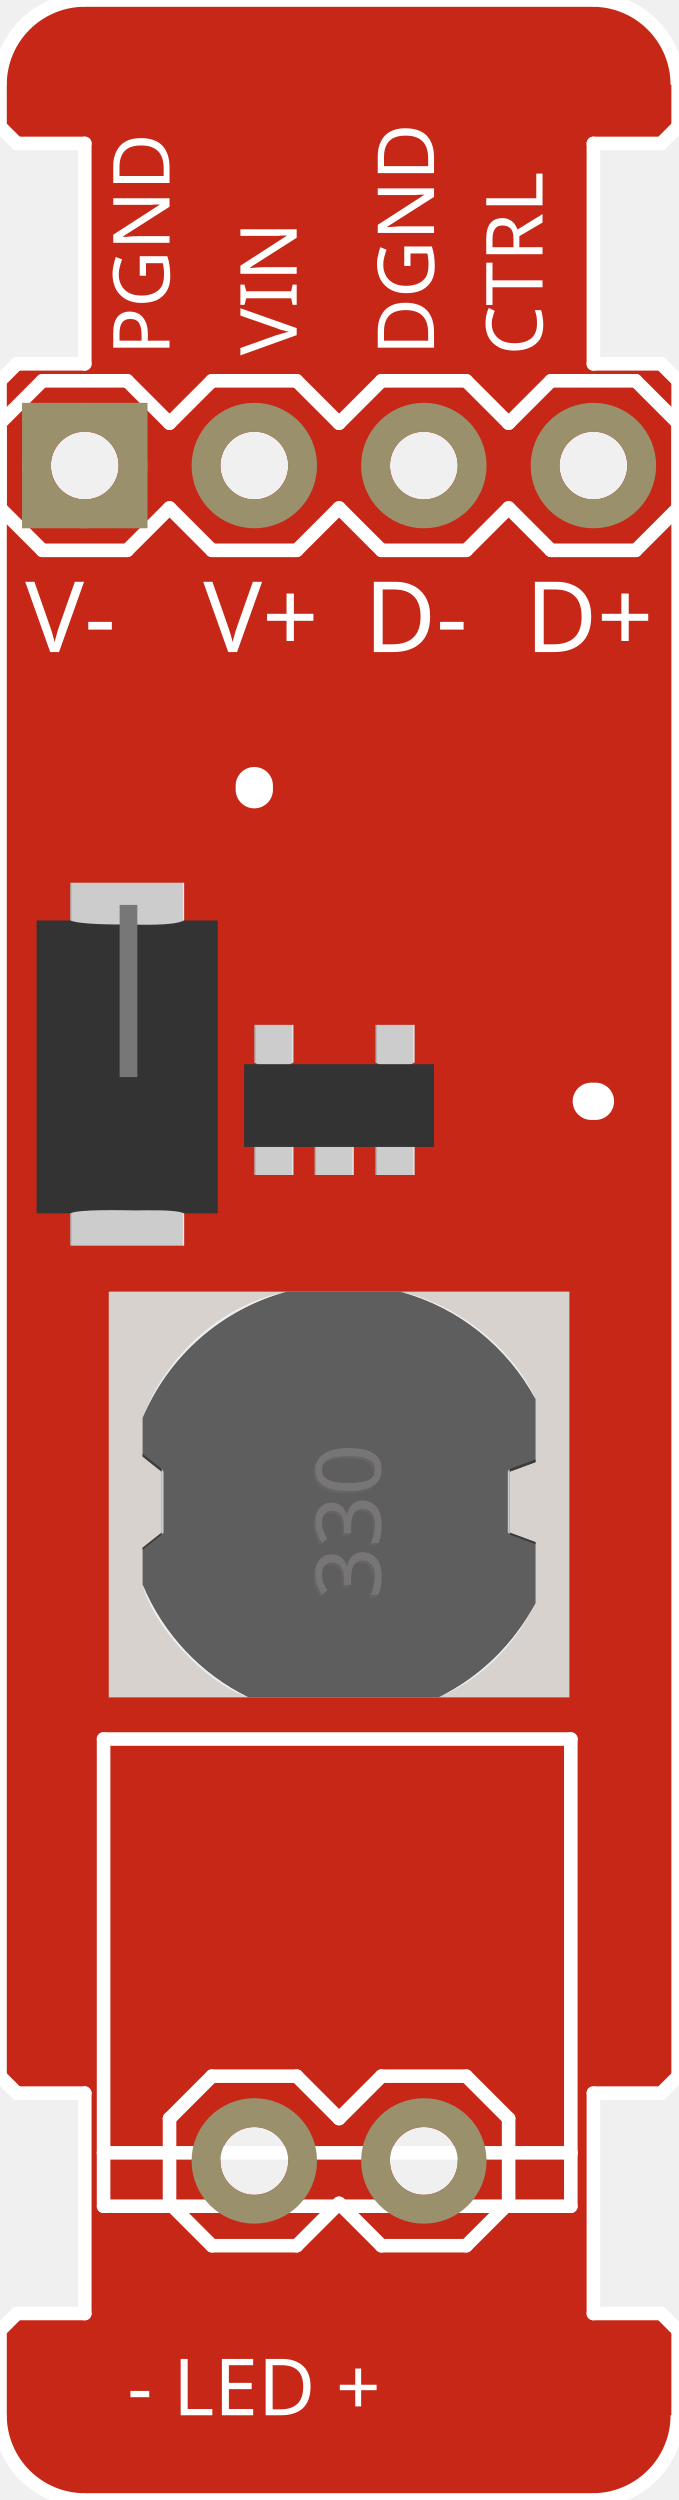
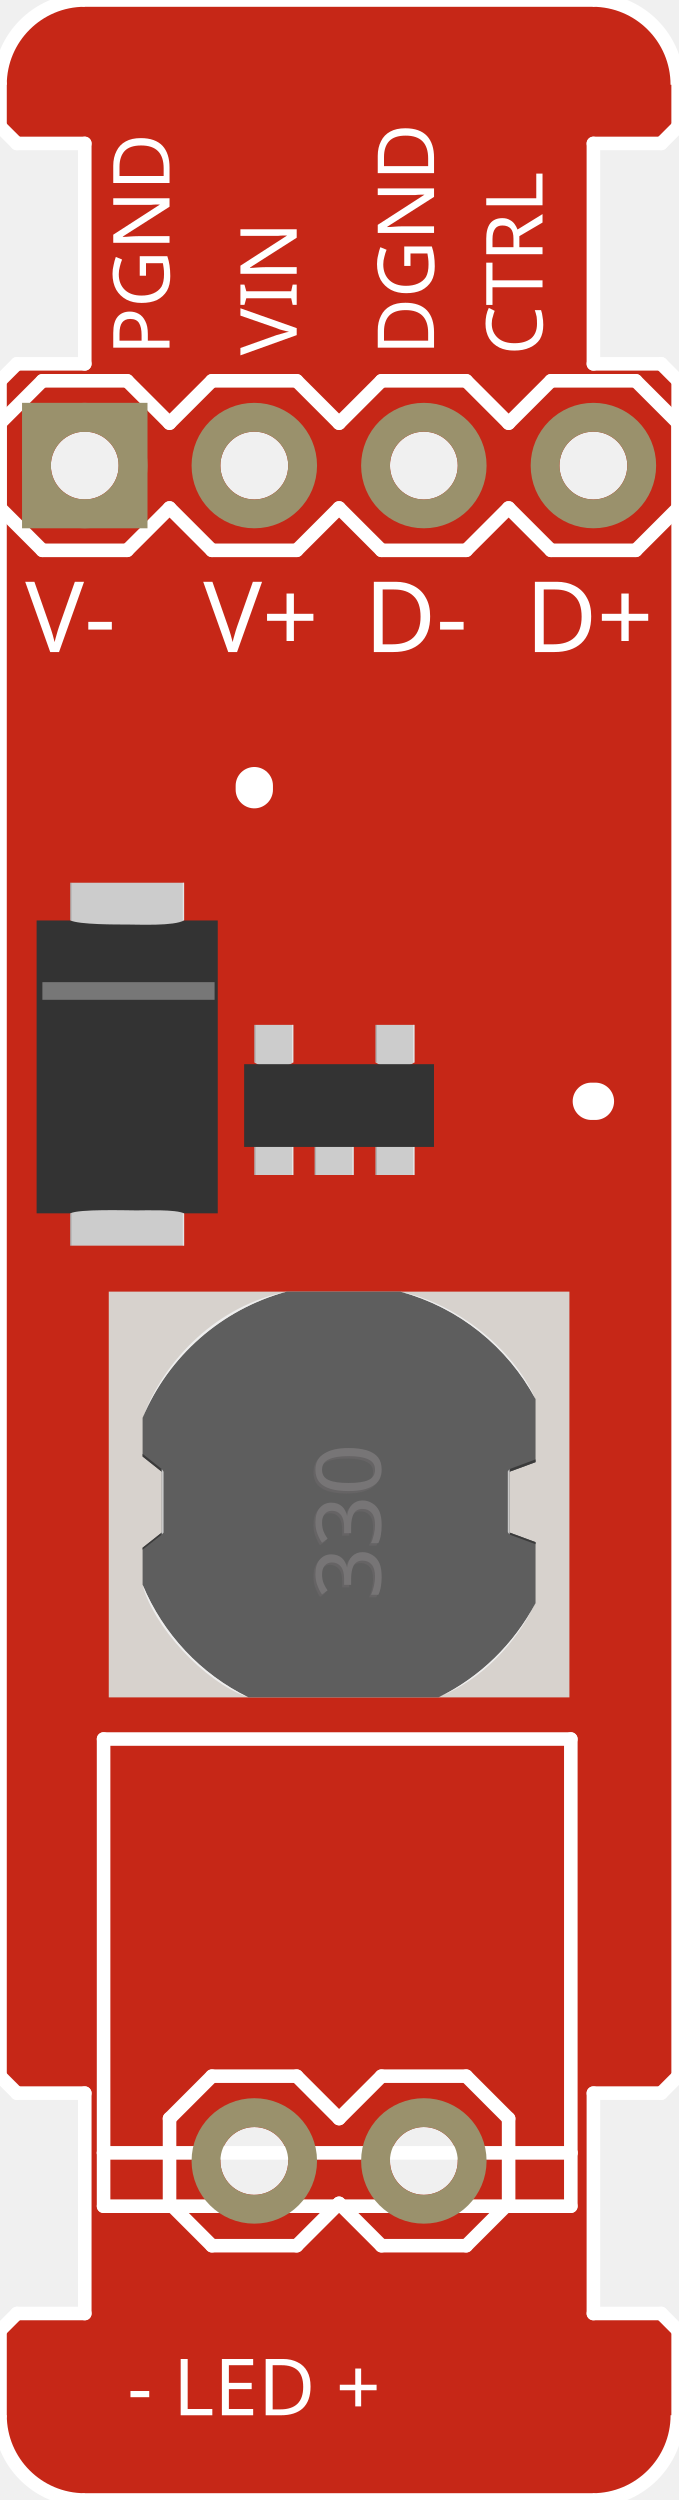
<svg xmlns="http://www.w3.org/2000/svg" version="1.1" id="Layer_1" x="0px" y="0px" width="28.8px" height="106.172px" viewBox="0 0 28.8 106.172" enable-background="new 0 0 28.8 106.172" xml:space="preserve">
  <g id="breadboard">
    <g id="icon">
-       <path fill="#C62717" d="M28.08,6.092l0.721-0.72v-1.8L28.765,3.6c0-1.988-1.612-3.6-3.601-3.6H3.6C1.612,0,0,1.612,0,3.6v1.771    l0.72,0.72H3.6v9.36H0.72L0,16.172v72l0.72,0.721H3.6v9.359H0.72L0,98.972v3.601c0,1.988,1.612,3.6,3.6,3.6h21.564    c1.988,0,3.601-1.611,3.601-3.6H28.8v-3.601l-0.721-0.72h-2.879v-9.359h2.879l0.721-0.721v-72l-0.721-0.72h-2.879v-9.36H28.08z     M5.04,19.772c0,0.795-0.645,1.44-1.44,1.439c-0.795,0-1.44-0.645-1.439-1.44c0-0.795,0.645-1.44,1.44-1.44    S5.04,18.977,5.04,19.772C5.04,19.772,5.04,19.772,5.04,19.772z M10.8,93.212c-0.795,0-1.44-0.645-1.44-1.44    c0-0.795,0.645-1.439,1.44-1.439c0.795,0,1.44,0.645,1.44,1.439C12.24,92.567,11.595,93.212,10.8,93.212z M10.8,21.211    c-0.795,0-1.44-0.645-1.44-1.44c0-0.795,0.645-1.44,1.44-1.44c0.795,0,1.44,0.645,1.44,1.44    C12.24,20.567,11.595,21.211,10.8,21.211z M19.44,91.774c-0.001,0.795-0.646,1.439-1.44,1.438c-0.796,0-1.439-0.646-1.439-1.441    c0-0.795,0.645-1.439,1.439-1.439c0.796,0,1.44,0.645,1.44,1.439C19.44,91.772,19.44,91.773,19.44,91.774z M19.44,19.774    c-0.001,0.795-0.646,1.439-1.44,1.439c-0.796-0.001-1.439-0.646-1.439-1.441c0-0.795,0.645-1.44,1.439-1.44    c0.796,0,1.44,0.645,1.44,1.44C19.44,19.772,19.44,19.773,19.44,19.774z M26.64,19.771c0,0.001,0,0.001,0,0.002    c-0.001,0.795-0.646,1.439-1.441,1.439c-0.795-0.001-1.439-0.646-1.438-1.441c0-0.795,0.645-1.44,1.44-1.44    C25.996,18.332,26.64,18.977,26.64,19.771z" />
+       <path fill="#C62717" d="M28.08,6.092l0.721-0.72v-1.8L28.765,3.6c0-1.988-1.612-3.6-3.602-3.6H3.6C1.612,0,0,1.612,0,3.6v1.771    l0.72,0.72H3.6v9.36H0.72L0,16.172v72l0.72,0.721H3.6v9.359H0.72L0,98.973v3.6c0,1.988,1.612,3.601,3.6,3.601h21.563    c1.988,0,3.602-1.61,3.602-3.601H28.8v-3.6l-0.721-0.721h-2.879v-9.359h2.879l0.721-0.721v-72l-0.721-0.72h-2.879v-9.36H28.08z     M5.04,19.772c0,0.795-0.645,1.44-1.44,1.439c-0.795,0-1.44-0.645-1.439-1.44c0-0.795,0.645-1.44,1.44-1.44    S5.04,18.977,5.04,19.772L5.04,19.772z M10.8,93.212c-0.795,0-1.44-0.646-1.44-1.44s0.645-1.438,1.44-1.438    c0.795,0,1.44,0.646,1.44,1.438C12.24,92.566,11.595,93.212,10.8,93.212z M10.8,21.211c-0.795,0-1.44-0.645-1.44-1.44    s0.645-1.44,1.44-1.44c0.795,0,1.44,0.645,1.44,1.44C12.24,20.567,11.595,21.211,10.8,21.211z M19.44,91.773    c-0.001,0.795-0.646,1.439-1.44,1.438c-0.795,0-1.438-0.646-1.438-1.44s0.646-1.439,1.438-1.439c0.797,0,1.44,0.645,1.44,1.439    V91.773z M19.44,19.774c-0.001,0.795-0.646,1.439-1.44,1.439c-0.795-0.001-1.438-0.646-1.438-1.441s0.646-1.44,1.438-1.44    c0.797,0,1.44,0.645,1.44,1.44C19.44,19.772,19.44,19.773,19.44,19.774z M26.64,19.771c0,0.001,0,0.001,0,0.002    c-0.001,0.795-0.646,1.439-1.441,1.439c-0.795-0.001-1.439-0.646-1.438-1.441c0-0.795,0.645-1.44,1.439-1.44    C25.996,18.332,26.64,18.977,26.64,19.771z" />
      <rect x="4.619" y="54.854" fill="#D7D2CD" width="19.563" height="17.232" />
-       <path fill="#5E5E5E" d="M22.744,62.095v-2.678c-1.189-2.216-3.258-3.892-5.739-4.563H12.17c-2.77,0.749-5.021,2.751-6.114,5.358    v1.646l0.813,0.645v2.583l-0.813,0.644v1.573c0.869,2.089,2.467,3.797,4.494,4.783h8.075c1.766-0.859,3.199-2.271,4.119-3.999    v-2.593l-1.104-0.408v-2.583L22.744,62.095z" />
+       <path fill="#5E5E5E" d="M22.744,62.096v-2.679c-1.188-2.216-3.258-3.892-5.738-4.563H12.17c-2.77,0.75-5.021,2.752-6.114,5.358    v1.646l0.813,0.646v2.583L6.056,65.73v1.572c0.869,2.09,2.467,3.797,4.494,4.783h8.075c1.767-0.859,3.199-2.271,4.119-3.999    v-2.593l-1.104-0.408v-2.583L22.744,62.096z" />
      <g>
        <path fill="#EEEEEE" d="M18.625,72.086c1.916-0.813,3.275-2.297,4.119-3.999l0,0C21.824,69.814,20.39,71.227,18.625,72.086     L18.625,72.086z" />
-         <path fill="#EEEEEE" d="M6.056,67.303c0.422,1.705,2.574,4.127,4.494,4.783l0,0C8.523,71.1,6.925,69.392,6.056,67.303     L6.056,67.303z" />
-         <path fill="#EEEEEE" d="M6.056,60.212c0.953-2.532,3.203-4.767,6.114-5.358l0,0C9.4,55.603,7.149,57.604,6.056,60.212     L6.056,60.212z" />
-         <path fill="#EEEEEE" d="M22.744,59.417c-1.189-2.216-3.258-3.892-5.739-4.563l0,0C19.322,55.336,21.759,57.211,22.744,59.417     L22.744,59.417z" />
+         <path fill="#EEEEEE" d="M6.056,67.303c0.422,1.705,2.574,4.127,4.494,4.783l0,0C8.523,71.1,6.925,69.393,6.056,67.303     L6.056,67.303z" />
+         <path fill="#EEEEEE" d="M6.056,60.212c0.953-2.532,3.203-4.767,6.114-5.358l0,0C9.4,55.604,7.149,57.604,6.056,60.212     L6.056,60.212z" />
+         <path fill="#EEEEEE" d="M22.744,59.417c-1.188-2.216-3.258-3.892-5.738-4.563l0,0C19.322,55.336,21.759,57.211,22.744,59.417     L22.744,59.417z" />
      </g>
      <g>
        <g>
          <g transform="matrix(1, 0, 0, 1, 5.76, 15.0916)">
            <g transform="rotate(270)">
              <text transform="matrix(1 0 0 1 -1.831055e-004 1.4402)" fill="#FFFFFF" font-family="'OCRA'" font-size="3.341">PGND</text>
            </g>
          </g>
        </g>
        <g>
          <g transform="matrix(1, 0, 0, 1, 10.8, 15.0916)">
            <g transform="rotate(270)">
-               <text transform="matrix(1 0 0 1 -1.831055e-004 1.8001)" fill="#FFFFFF" font-family="'OCRA'" font-size="3.341">VIN</text>
+               <text transform="matrix(1 0 0 1 -1.831055e-004 1.8006)" fill="#FFFFFF" font-family="'OCRA'" font-size="3.341">VIN</text>
            </g>
          </g>
        </g>
        <g>
          <g transform="matrix(1, 0, 0, 1, 10.8, 15.0916)">
            <g>
              <g transform="rotate(270)">
-                 <text transform="matrix(1 0 0 1 -52.9133 5.2933)" fill="#666465" font-family="'OCRA'" font-size="3.84">330</text>
+                 <text transform="matrix(1 0 0 1 -52.9142 5.2933)" fill="#666465" font-family="'OCRA'" font-size="3.84">330</text>
              </g>
            </g>
          </g>
        </g>
        <g>
          <g transform="matrix(1, 0, 0, 1, 10.8, 15.0916)">
            <g>
              <g transform="rotate(270)">
-                 <text transform="matrix(1 0 0 1 -52.8098 5.3772)" fill="#777576" font-family="'OCRA'" font-size="3.84">330</text>
+                 <text transform="matrix(1 0 0 1 -52.8107 5.3773)" fill="#777576" font-family="'OCRA'" font-size="3.84">330</text>
              </g>
            </g>
          </g>
        </g>
        <g>
          <g transform="matrix(1, 0, 0, 1, 18, 15.0916)">
            <g transform="rotate(270)">
              <text transform="matrix(1 0 0 1 -1.831055e-004 0.4331)" fill="#FFFFFF" font-family="'OCRA'" font-size="3.341">DGND</text>
            </g>
          </g>
        </g>
        <g>
          <g transform="matrix(1, 0, 0, 1, 23.04, 15.0916)">
            <g transform="rotate(270)">
              <text transform="matrix(1 0 0 1 -1.831055e-004 5.187988e-004)" fill="#FFFFFF" font-family="'OCRA'" font-size="3.341">CTRL</text>
            </g>
          </g>
        </g>
        <g>
-           <text transform="matrix(1 0 0 1 5.3999 102.5723)" fill="#FFFFFF" font-family="'OCRA'" font-size="3.341">- LED +</text>
+           <text transform="matrix(1 0 0 1 5.3999 102.5732)" fill="#FFFFFF" font-family="'OCRA'" font-size="3.341">- LED +</text>
        </g>
        <g>
          <text transform="matrix(1 0 0 1 1.0698 27.6914)" fill="#FFFFFF" font-family="'OCRA'" font-size="4.176">V-</text>
        </g>
        <g>
          <text transform="matrix(1 0 0 1 8.6299 27.6914)" fill="#FFFFFF" font-family="'OCRA'" font-size="4.176">V+</text>
        </g>
        <g>
          <text transform="matrix(1 0 0 1 15.4702 27.6914)" fill="#FFFFFF" font-family="'OCRA'" font-size="4.176">D-</text>
        </g>
        <g>
          <text transform="matrix(1 0 0 1 22.3101 27.6914)" fill="#FFFFFF" font-family="'OCRA'" font-size="4.176">D+</text>
        </g>
        <g>
          <g>
            <line fill="none" stroke="#FFFFFF" stroke-width="1.584" stroke-linecap="round" x1="25.287" y1="46.771" x2="25.113" y2="46.771" />
          </g>
        </g>
        <g>
          <g>
            <line fill="none" stroke="#FFFFFF" stroke-width="1.584" stroke-linecap="round" x1="10.8" y1="33.538" x2="10.8" y2="33.365" />
          </g>
        </g>
        <g>
          <g>
            <line fill="none" stroke="#FFFFFF" stroke-width="0.576" stroke-linecap="round" x1="4.399" y1="73.854" x2="24.242" y2="73.854" />
-             <line fill="none" stroke="#FFFFFF" stroke-width="0.576" stroke-linecap="round" x1="24.242" y1="73.854" x2="24.242" y2="91.429" />
-             <line fill="none" stroke="#FFFFFF" stroke-width="0.576" stroke-linecap="round" x1="24.242" y1="91.429" x2="24.242" y2="93.696" />
-             <line fill="none" stroke="#FFFFFF" stroke-width="0.576" stroke-linecap="round" x1="24.242" y1="93.696" x2="4.399" y2="93.696" />
-             <line fill="none" stroke="#FFFFFF" stroke-width="0.576" stroke-linecap="round" x1="4.399" y1="93.696" x2="4.399" y2="91.429" />
-             <line fill="none" stroke="#FFFFFF" stroke-width="0.576" stroke-linecap="round" x1="4.399" y1="91.429" x2="4.399" y2="73.854" />
-             <line fill="none" stroke="#FFFFFF" stroke-width="0.576" stroke-linecap="round" x1="24.242" y1="91.429" x2="4.399" y2="91.429" />
+             <line fill="none" stroke="#FFFFFF" stroke-width="0.576" stroke-linecap="round" x1="24.242" y1="73.854" x2="24.242" y2="91.43" />
+             <line fill="none" stroke="#FFFFFF" stroke-width="0.576" stroke-linecap="round" x1="24.242" y1="91.43" x2="24.242" y2="93.695" />
+             <line fill="none" stroke="#FFFFFF" stroke-width="0.576" stroke-linecap="round" x1="24.242" y1="93.695" x2="4.399" y2="93.695" />
+             <line fill="none" stroke="#FFFFFF" stroke-width="0.576" stroke-linecap="round" x1="4.399" y1="93.695" x2="4.399" y2="91.43" />
+             <line fill="none" stroke="#FFFFFF" stroke-width="0.576" stroke-linecap="round" x1="4.399" y1="91.43" x2="4.399" y2="73.854" />
+             <line fill="none" stroke="#FFFFFF" stroke-width="0.576" stroke-linecap="round" x1="24.242" y1="91.43" x2="4.399" y2="91.43" />
          </g>
        </g>
        <g>
          <g>
					</g>
        </g>
        <g>
          <g>
					</g>
        </g>
        <g>
          <g>
            <line fill="none" stroke="#FFFFFF" stroke-width="0.576" stroke-linecap="round" x1="23.4" y1="16.172" x2="27" y2="16.172" />
            <line fill="none" stroke="#FFFFFF" stroke-width="0.576" stroke-linecap="round" x1="27" y1="16.172" x2="28.8" y2="17.972" />
            <line fill="none" stroke="#FFFFFF" stroke-width="0.576" stroke-linecap="round" x1="28.8" y1="21.572" x2="27" y2="23.372" />
            <line fill="none" stroke="#FFFFFF" stroke-width="0.576" stroke-linecap="round" x1="14.4" y1="17.972" x2="16.201" y2="16.172" />
            <line fill="none" stroke="#FFFFFF" stroke-width="0.576" stroke-linecap="round" x1="16.201" y1="16.172" x2="19.8" y2="16.172" />
            <line fill="none" stroke="#FFFFFF" stroke-width="0.576" stroke-linecap="round" x1="19.8" y1="16.172" x2="21.6" y2="17.972" />
            <line fill="none" stroke="#FFFFFF" stroke-width="0.576" stroke-linecap="round" x1="21.6" y1="21.572" x2="19.8" y2="23.372" />
            <line fill="none" stroke="#FFFFFF" stroke-width="0.576" stroke-linecap="round" x1="19.8" y1="23.372" x2="16.201" y2="23.372" />
            <line fill="none" stroke="#FFFFFF" stroke-width="0.576" stroke-linecap="round" x1="16.201" y1="23.372" x2="14.4" y2="21.572" />
            <line fill="none" stroke="#FFFFFF" stroke-width="0.576" stroke-linecap="round" x1="23.4" y1="16.172" x2="21.6" y2="17.972" />
            <line fill="none" stroke="#FFFFFF" stroke-width="0.576" stroke-linecap="round" x1="21.6" y1="21.572" x2="23.4" y2="23.372" />
            <line fill="none" stroke="#FFFFFF" stroke-width="0.576" stroke-linecap="round" x1="27" y1="23.372" x2="23.4" y2="23.372" />
            <line fill="none" stroke="#FFFFFF" stroke-width="0.576" stroke-linecap="round" x1="1.8" y1="16.172" x2="5.4" y2="16.172" />
            <line fill="none" stroke="#FFFFFF" stroke-width="0.576" stroke-linecap="round" x1="5.4" y1="16.172" x2="7.2" y2="17.972" />
            <line fill="none" stroke="#FFFFFF" stroke-width="0.576" stroke-linecap="round" x1="7.2" y1="21.572" x2="5.4" y2="23.372" />
            <line fill="none" stroke="#FFFFFF" stroke-width="0.576" stroke-linecap="round" x1="7.2" y1="17.972" x2="9" y2="16.172" />
            <line fill="none" stroke="#FFFFFF" stroke-width="0.576" stroke-linecap="round" x1="9" y1="16.172" x2="12.6" y2="16.172" />
            <line fill="none" stroke="#FFFFFF" stroke-width="0.576" stroke-linecap="round" x1="12.6" y1="16.172" x2="14.4" y2="17.972" />
            <line fill="none" stroke="#FFFFFF" stroke-width="0.576" stroke-linecap="round" x1="14.4" y1="21.572" x2="12.6" y2="23.372" />
            <line fill="none" stroke="#FFFFFF" stroke-width="0.576" stroke-linecap="round" x1="12.6" y1="23.372" x2="9" y2="23.372" />
            <line fill="none" stroke="#FFFFFF" stroke-width="0.576" stroke-linecap="round" x1="9" y1="23.372" x2="7.2" y2="21.572" />
            <line fill="none" stroke="#FFFFFF" stroke-width="0.576" stroke-linecap="round" x1="0" y1="17.972" x2="0" y2="21.572" />
            <line fill="none" stroke="#FFFFFF" stroke-width="0.576" stroke-linecap="round" x1="1.8" y1="16.172" x2="0" y2="17.972" />
            <line fill="none" stroke="#FFFFFF" stroke-width="0.576" stroke-linecap="round" x1="0" y1="21.572" x2="1.8" y2="23.372" />
            <line fill="none" stroke="#FFFFFF" stroke-width="0.576" stroke-linecap="round" x1="5.4" y1="23.372" x2="1.8" y2="23.372" />
            <line fill="none" stroke="#FFFFFF" stroke-width="0.576" stroke-linecap="round" x1="28.8" y1="17.972" x2="28.8" y2="21.572" />
          </g>
        </g>
        <g>
          <g>
            <line fill="none" stroke="#FFFFFF" stroke-width="0.576" stroke-linecap="round" x1="19.8" y1="95.372" x2="16.201" y2="95.372" />
            <line fill="none" stroke="#FFFFFF" stroke-width="0.576" stroke-linecap="round" x1="16.201" y1="95.372" x2="14.4" y2="93.572" />
-             <line fill="none" stroke="#FFFFFF" stroke-width="0.576" stroke-linecap="round" x1="14.4" y1="89.972" x2="16.201" y2="88.172" />
+             <line fill="none" stroke="#FFFFFF" stroke-width="0.576" stroke-linecap="round" x1="14.4" y1="89.973" x2="16.201" y2="88.172" />
            <line fill="none" stroke="#FFFFFF" stroke-width="0.576" stroke-linecap="round" x1="14.4" y1="93.572" x2="12.6" y2="95.372" />
            <line fill="none" stroke="#FFFFFF" stroke-width="0.576" stroke-linecap="round" x1="12.6" y1="95.372" x2="9" y2="95.372" />
            <line fill="none" stroke="#FFFFFF" stroke-width="0.576" stroke-linecap="round" x1="9" y1="95.372" x2="7.2" y2="93.572" />
-             <line fill="none" stroke="#FFFFFF" stroke-width="0.576" stroke-linecap="round" x1="7.2" y1="89.972" x2="9" y2="88.172" />
+             <line fill="none" stroke="#FFFFFF" stroke-width="0.576" stroke-linecap="round" x1="7.2" y1="89.973" x2="9" y2="88.172" />
            <line fill="none" stroke="#FFFFFF" stroke-width="0.576" stroke-linecap="round" x1="9" y1="88.172" x2="12.6" y2="88.172" />
-             <line fill="none" stroke="#FFFFFF" stroke-width="0.576" stroke-linecap="round" x1="12.6" y1="88.172" x2="14.4" y2="89.972" />
-             <line fill="none" stroke="#FFFFFF" stroke-width="0.576" stroke-linecap="round" x1="21.6" y1="93.572" x2="21.6" y2="89.972" />
+             <line fill="none" stroke="#FFFFFF" stroke-width="0.576" stroke-linecap="round" x1="12.6" y1="88.172" x2="14.4" y2="89.973" />
+             <line fill="none" stroke="#FFFFFF" stroke-width="0.576" stroke-linecap="round" x1="21.6" y1="93.572" x2="21.6" y2="89.973" />
            <line fill="none" stroke="#FFFFFF" stroke-width="0.576" stroke-linecap="round" x1="19.8" y1="95.372" x2="21.6" y2="93.572" />
-             <line fill="none" stroke="#FFFFFF" stroke-width="0.576" stroke-linecap="round" x1="21.6" y1="89.972" x2="19.8" y2="88.172" />
+             <line fill="none" stroke="#FFFFFF" stroke-width="0.576" stroke-linecap="round" x1="21.6" y1="89.973" x2="19.8" y2="88.172" />
            <line fill="none" stroke="#FFFFFF" stroke-width="0.576" stroke-linecap="round" x1="16.201" y1="88.172" x2="19.8" y2="88.172" />
-             <line fill="none" stroke="#FFFFFF" stroke-width="0.576" stroke-linecap="round" x1="7.2" y1="93.572" x2="7.2" y2="89.972" />
+             <line fill="none" stroke="#FFFFFF" stroke-width="0.576" stroke-linecap="round" x1="7.2" y1="93.572" x2="7.2" y2="89.973" />
          </g>
        </g>
        <g>
          <g>
					</g>
        </g>
        <g>
          <g>
					</g>
        </g>
        <g>
          <g>
					</g>
        </g>
      </g>
      <g>
        <path fill="none" stroke="#FFFFFF" stroke-width="0.576" d="M0,102.572c0,1.988,1.612,3.6,3.6,3.6" />
-         <line fill="none" stroke="#FFFFFF" stroke-width="0.576" stroke-linecap="round" x1="3.6" y1="106.172" x2="25.165" y2="106.172" />
-         <path fill="none" stroke="#FFFFFF" stroke-width="0.576" d="M25.165,106.172c1.988,0,3.601-1.611,3.601-3.6" />
-         <path fill="none" stroke="#FFFFFF" stroke-width="0.576" d="M28.765,3.6c0-1.988-1.612-3.6-3.601-3.6l0,0" />
-         <line fill="none" stroke="#FFFFFF" stroke-width="0.576" stroke-linecap="round" x1="25.165" y1="0" x2="3.6" y2="0" />
+         <line fill="none" stroke="#FFFFFF" stroke-width="0.576" stroke-linecap="round" x1="3.6" y1="106.172" x2="25.166" y2="106.172" />
+         <path fill="none" stroke="#FFFFFF" stroke-width="0.576" d="M25.166,106.172c1.987,0,3.601-1.611,3.601-3.6" />
+         <path fill="none" stroke="#FFFFFF" stroke-width="0.576" d="M28.765,3.6c0-1.988-1.612-3.6-3.602-3.6l0,0" />
+         <line fill="none" stroke="#FFFFFF" stroke-width="0.576" stroke-linecap="round" x1="25.166" y1="0" x2="3.6" y2="0" />
        <path fill="none" stroke="#FFFFFF" stroke-width="0.576" d="M3.6,0C1.612,0,0,1.612,0,3.6l0,0" />
        <line fill="none" stroke="#FFFFFF" stroke-width="0.576" stroke-linecap="round" x1="0" y1="3.572" x2="0" y2="5.372" />
        <line fill="none" stroke="#FFFFFF" stroke-width="0.576" stroke-linecap="round" x1="0" y1="5.372" x2="0.72" y2="6.092" />
        <line fill="none" stroke="#FFFFFF" stroke-width="0.576" stroke-linecap="round" x1="0.72" y1="6.092" x2="3.6" y2="6.092" />
        <line fill="none" stroke="#FFFFFF" stroke-width="0.576" stroke-linecap="round" x1="3.6" y1="6.092" x2="3.6" y2="15.452" />
        <line fill="none" stroke="#FFFFFF" stroke-width="0.576" stroke-linecap="round" x1="3.6" y1="15.452" x2="0.72" y2="15.452" />
        <line fill="none" stroke="#FFFFFF" stroke-width="0.576" stroke-linecap="round" x1="0.72" y1="15.452" x2="0" y2="16.172" />
        <line fill="none" stroke="#FFFFFF" stroke-width="0.576" stroke-linecap="round" x1="0" y1="16.172" x2="0" y2="88.172" />
        <line fill="none" stroke="#FFFFFF" stroke-width="0.576" stroke-linecap="round" x1="0" y1="88.172" x2="0.72" y2="88.893" />
        <line fill="none" stroke="#FFFFFF" stroke-width="0.576" stroke-linecap="round" x1="0.72" y1="88.893" x2="3.6" y2="88.893" />
        <line fill="none" stroke="#FFFFFF" stroke-width="0.576" stroke-linecap="round" x1="3.6" y1="88.893" x2="3.6" y2="98.252" />
        <line fill="none" stroke="#FFFFFF" stroke-width="0.576" stroke-linecap="round" x1="3.6" y1="98.252" x2="0.72" y2="98.252" />
-         <line fill="none" stroke="#FFFFFF" stroke-width="0.576" stroke-linecap="round" x1="0.72" y1="98.252" x2="0" y2="98.972" />
-         <line fill="none" stroke="#FFFFFF" stroke-width="0.576" stroke-linecap="round" x1="0" y1="98.972" x2="0" y2="102.572" />
+         <line fill="none" stroke="#FFFFFF" stroke-width="0.576" stroke-linecap="round" x1="0.72" y1="98.252" x2="0" y2="98.973" />
+         <line fill="none" stroke="#FFFFFF" stroke-width="0.576" stroke-linecap="round" x1="0" y1="98.973" x2="0" y2="102.572" />
        <line fill="none" stroke="#FFFFFF" stroke-width="0.576" stroke-linecap="round" x1="28.8" y1="3.572" x2="28.8" y2="5.372" />
        <line fill="none" stroke="#FFFFFF" stroke-width="0.576" stroke-linecap="round" x1="28.8" y1="5.372" x2="28.08" y2="6.092" />
        <line fill="none" stroke="#FFFFFF" stroke-width="0.576" stroke-linecap="round" x1="28.08" y1="6.092" x2="25.201" y2="6.092" />
        <line fill="none" stroke="#FFFFFF" stroke-width="0.576" stroke-linecap="round" x1="25.201" y1="6.092" x2="25.201" y2="15.452" />
        <line fill="none" stroke="#FFFFFF" stroke-width="0.576" stroke-linecap="round" x1="25.201" y1="15.452" x2="28.08" y2="15.452" />
        <line fill="none" stroke="#FFFFFF" stroke-width="0.576" stroke-linecap="round" x1="28.08" y1="15.452" x2="28.8" y2="16.172" />
        <line fill="none" stroke="#FFFFFF" stroke-width="0.576" stroke-linecap="round" x1="28.8" y1="16.172" x2="28.8" y2="88.172" />
        <line fill="none" stroke="#FFFFFF" stroke-width="0.576" stroke-linecap="round" x1="28.8" y1="88.172" x2="28.08" y2="88.893" />
        <line fill="none" stroke="#FFFFFF" stroke-width="0.576" stroke-linecap="round" x1="28.08" y1="88.893" x2="25.201" y2="88.893" />
        <line fill="none" stroke="#FFFFFF" stroke-width="0.576" stroke-linecap="round" x1="25.201" y1="88.893" x2="25.201" y2="98.252" />
        <line fill="none" stroke="#FFFFFF" stroke-width="0.576" stroke-linecap="round" x1="25.201" y1="98.252" x2="28.08" y2="98.252" />
-         <line fill="none" stroke="#FFFFFF" stroke-width="0.576" stroke-linecap="round" x1="28.08" y1="98.252" x2="28.8" y2="98.972" />
-         <line fill="none" stroke="#FFFFFF" stroke-width="0.576" stroke-linecap="round" x1="28.8" y1="98.972" x2="28.8" y2="102.572" />
+         <line fill="none" stroke="#FFFFFF" stroke-width="0.576" stroke-linecap="round" x1="28.08" y1="98.252" x2="28.8" y2="98.973" />
+         <line fill="none" stroke="#FFFFFF" stroke-width="0.576" stroke-linecap="round" x1="28.8" y1="98.973" x2="28.8" y2="102.572" />
        <g>
          <g>
					</g>
        </g>
        <g>
          <g>
					</g>
        </g>
        <g>
          <g>
					</g>
        </g>
        <g>
          <g>
					</g>
        </g>
        <g>
          <g>
					</g>
        </g>
        <g>
          <g>
					</g>
        </g>
        <g>
          <g>
					</g>
        </g>
        <g>
          <g>
					</g>
        </g>
        <g>
          <g>
					</g>
        </g>
        <g>
          <g>
					</g>
        </g>
        <g>
          <g>
					</g>
        </g>
        <g>
          <g>
					</g>
        </g>
        <g>
          <g>
					</g>
        </g>
        <g>
          <g>
					</g>
        </g>
        <g>
          <g>
					</g>
        </g>
      </g>
      <circle id="connector10pin" fill="none" stroke="#9A916C" stroke-width="1.224" cx="3.6" cy="19.772" r="2.052" />
      <rect x="1.548" y="17.72" fill="none" stroke="#9A916C" stroke-width="1.224" width="4.104" height="4.104" />
      <circle id="connector11pin" fill="none" stroke="#9A916C" stroke-width="1.224" cx="10.8" cy="19.772" r="2.052" />
      <circle id="connector12pin" fill="none" stroke="#9A916C" stroke-width="1.224" cx="18" cy="19.772" r="2.052" />
      <circle id="connector13pin" fill="none" stroke="#9A916C" stroke-width="1.224" cx="25.201" cy="19.772" r="2.052" />
      <circle id="connector14pin" fill="none" stroke="#9A916C" stroke-width="1.224" cx="18" cy="91.772" r="2.052" />
      <circle id="connector15pin" fill="none" stroke="#9A916C" stroke-width="1.224" cx="10.8" cy="91.772" r="2.052" />
      <g>
        <g>
          <g>
					</g>
        </g>
        <g>
          <g>
					</g>
        </g>
        <g>
          <g>
					</g>
        </g>
        <g>
          <g>
					</g>
        </g>
        <g>
          <g>
					</g>
        </g>
        <g>
          <g>
					</g>
        </g>
        <g>
          <g>
					</g>
        </g>
        <g>
          <g>
					</g>
        </g>
        <g>
          <g>
					</g>
        </g>
        <g>
          <g>
					</g>
        </g>
        <g>
          <g>
					</g>
        </g>
        <g>
          <g>
					</g>
        </g>
        <g>
          <g>
					</g>
        </g>
        <g>
          <g>
					</g>
        </g>
        <g>
          <g>
					</g>
        </g>
      </g>
      <g>
-         <polygon fill="#3B3B3B" points="22.744,61.979 21.639,62.388 21.639,62.503 22.744,62.095    " />
+         <polygon fill="#3B3B3B" points="22.744,61.979 21.639,62.389 21.639,62.503 22.744,62.096    " />
        <polygon fill="#3B3B3B" points="21.639,65.172 22.744,65.58 22.744,65.494 21.639,65.086    " />
-         <polygon fill="#3B3B3B" points="6.056,65.815 6.869,65.172 6.869,65.086 6.056,65.729    " />
-         <polygon fill="#3B3B3B" points="6.056,61.743 6.869,62.388 6.869,62.503 6.056,61.858    " />
-         <polyline fill="#C9C9C9" points="21.566,65.071 21.566,62.488 21.639,62.388 21.639,65.172    " />
-         <polygon fill="#C9C9C9" points="6.947,62.503 6.947,65.086 6.869,65.172 6.869,62.388    " />
+         <polygon fill="#3B3B3B" points="6.056,65.814 6.869,65.172 6.869,65.086 6.056,65.729    " />
+         <polygon fill="#3B3B3B" points="6.056,61.743 6.869,62.389 6.869,62.503 6.056,61.857    " />
+         <polyline fill="#C9C9C9" points="21.566,65.07 21.566,62.488 21.639,62.389 21.639,65.172    " />
+         <polygon fill="#C9C9C9" points="6.947,62.503 6.947,65.086 6.869,65.172 6.869,62.389    " />
      </g>
      <g id="_x30_402-res_1_" transform="matrix(1, 0, 0, 1, 10.275, 83.3789)">
        <g transform="matrix(0, 1, -1, 0, 4.1105, -1.5595)">
          <g>
            <g>
-               <rect x="-40.356" y="2.767" transform="matrix(2.578893e-006 1 -1 2.578893e-006 -27.5232 45.4944)" fill="#333333" width="7.693" height="12.438" />
+               <rect x="-40.356" y="2.766" transform="matrix(2.578893e-006 1 -1 2.578893e-006 -27.5241 45.4939)" fill="#333333" width="7.693" height="12.438" />
            </g>
            <g>
              <path fill="#CCCCCC" d="M-30.086,6.566L-30.086,6.566L-30.086,6.566h-0.2l0,0c-0.179,0.324-0.129,1.667-0.129,2.025        c0,0.376-0.067,2.479,0.129,2.813h1.369V6.566H-30.086z" />
              <path fill="#CCCCCC" d="M-42.736,6.566L-42.736,6.566h-1.596v4.837h1.596c0.189-0.344,0.18-2.039,0.18-2.418        C-42.556,8.537-42.483,6.954-42.736,6.566z" />
-               <rect x="-43.56" y="10.574" transform="matrix(2.578893e-006 1 -1 2.578893e-006 -32.1596 54.9063)" opacity="0.15" enable-background="new    " width="0.055" height="1.598" />
+               <rect x="-43.56" y="10.575" transform="matrix(2.578893e-006 1 -1 2.578893e-006 -32.1586 54.9063)" opacity="0.15" enable-background="new    " width="0.055" height="1.598" />
              <rect x="-43.562" y="5.798" transform="matrix(2.578893e-006 1 -1 2.578893e-006 -36.9379 50.1299)" opacity="0.5" fill="#FFFFFF" enable-background="new    " width="0.056" height="1.596" />
-               <rect x="-29.631" y="10.687" transform="matrix(2.578893e-006 1 -1 2.578893e-006 -18.2307 40.9754)" opacity="0.15" enable-background="new    " width="0.057" height="1.371" />
-               <rect x="-29.631" y="5.911" transform="matrix(2.578893e-006 1 -1 2.578893e-006 -23.0068 36.1968)" opacity="0.5" fill="#FFFFFF" enable-background="new    " width="0.058" height="1.369" />
+               <rect x="-29.632" y="10.688" transform="matrix(2.578893e-006 1 -1 2.578893e-006 -18.23 40.9761)" opacity="0.15" enable-background="new    " width="0.057" height="1.371" />
+               <rect x="-29.631" y="5.91" transform="matrix(2.578893e-006 1 -1 2.578893e-006 -23.0073 36.1968)" opacity="0.5" fill="#FFFFFF" enable-background="new    " width="0.058" height="1.369" />
              <line fill="none" x1="-43.595" y1="11.403" x2="-43.595" y2="11.403" />
            </g>
          </g>
          <g>
-             <line fill="#777777" x1="-39.733" y1="12.585" x2="-39.733" y2="5.272" />
-             <rect x="-43.39" y="8.554" fill="#777777" width="7.313" height="0.75" />
-           </g>
-         </g>
-       </g>
-       <g>
-         <g>
-           <path fill="#CCCCCC" d="M12.458,48.733L12.458,48.733L12.458,48.733v-0.2l0,0c-0.324-0.179-0.857-0.129-1.214-0.129      c-0.377,0-0.11-0.067-0.444,0.129v1.369h1.659V48.733z" />
+             <line fill="none" x1="-39.733" y1="12.585" x2="-39.733" y2="5.272" />
+             <rect x="-43.39" y="8.554" transform="matrix(2.578893e-006 1 -1 2.578893e-006 -30.8044 48.6624)" fill="#777777" width="7.313" height="0.75" />
+           </g>
+         </g>
+       </g>
+       <g>
+         <g>
+           <path fill="#CCCCCC" d="M12.458,48.733L12.458,48.733L12.458,48.733v-0.2l0,0c-0.324-0.179-0.857-0.129-1.214-0.129      c-0.377,0-0.11-0.067-0.444,0.129v1.369h1.659L12.458,48.733L12.458,48.733z" />
          <path fill="#CCCCCC" d="M12.458,45.121L12.458,45.121v-1.596h-1.657v1.596c0.344,0.189,0.224,0.18,0.604,0.18      C11.853,45.301,12.07,45.373,12.458,45.121z" />
          <rect x="10.804" y="43.524" opacity="0.15" enable-background="new    " width="0.055" height="1.598" />
          <rect x="12.4" y="43.524" opacity="0.5" fill="#FFFFFF" enable-background="new    " width="0.057" height="1.596" />
          <rect x="10.804" y="48.531" opacity="0.15" enable-background="new    " width="0.057" height="1.371" />
          <rect x="12.4" y="48.533" opacity="0.5" fill="#FFFFFF" enable-background="new    " width="0.059" height="1.369" />
          <line fill="none" x1="10.801" y1="44.262" x2="10.801" y2="44.262" />
        </g>
        <g>
-           <path fill="#CCCCCC" d="M15.021,48.733L15.021,48.733L15.021,48.733v-0.2l0,0c-0.324-0.179-0.857-0.129-1.214-0.129      c-0.377,0-0.11-0.067-0.444,0.129v1.369h1.659V48.733z" />
+           <path fill="#CCCCCC" d="M15.021,48.733L15.021,48.733L15.021,48.733v-0.2l0,0c-0.324-0.179-0.857-0.129-1.214-0.129      c-0.377,0-0.11-0.067-0.444,0.129v1.369h1.659L15.021,48.733L15.021,48.733z" />
          <rect x="13.366" y="48.531" opacity="0.15" enable-background="new    " width="0.057" height="1.371" />
          <rect x="14.962" y="48.533" opacity="0.5" fill="#FFFFFF" enable-background="new    " width="0.059" height="1.369" />
        </g>
        <g>
-           <path fill="#CCCCCC" d="M17.604,48.733L17.604,48.733L17.604,48.733v-0.2l0,0c-0.324-0.179-0.857-0.129-1.215-0.129      c-0.377,0-0.109-0.067-0.443,0.129v1.369h1.658V48.733z" />
-           <path fill="#CCCCCC" d="M17.604,45.121L17.604,45.121v-1.596h-1.657v1.596c0.344,0.189,0.224,0.18,0.604,0.18      C16.999,45.301,17.215,45.373,17.604,45.121z" />
-           <rect x="15.95" y="43.524" opacity="0.15" enable-background="new    " width="0.055" height="1.598" />
-           <rect x="17.545" y="43.524" opacity="0.5" fill="#FFFFFF" enable-background="new    " width="0.057" height="1.596" />
-           <rect x="15.95" y="48.531" opacity="0.15" enable-background="new    " width="0.057" height="1.371" />
-           <rect x="17.545" y="48.533" opacity="0.5" fill="#FFFFFF" enable-background="new    " width="0.059" height="1.369" />
+           <path fill="#CCCCCC" d="M17.604,48.733L17.604,48.733L17.604,48.733v-0.2l0,0c-0.324-0.179-0.856-0.129-1.215-0.129      c-0.377,0-0.109-0.067-0.443,0.129v1.369h1.658V48.733z" />
+           <path fill="#CCCCCC" d="M17.604,45.121L17.604,45.121v-1.596h-1.657v1.596c0.344,0.189,0.225,0.18,0.604,0.18      C17,45.301,17.214,45.373,17.604,45.121z" />
+           <rect x="15.951" y="43.524" opacity="0.15" enable-background="new    " width="0.055" height="1.598" />
+           <rect x="17.544" y="43.524" opacity="0.5" fill="#FFFFFF" enable-background="new    " width="0.058" height="1.596" />
+           <rect x="15.951" y="48.531" opacity="0.15" enable-background="new    " width="0.057" height="1.371" />
+           <rect x="17.544" y="48.533" opacity="0.5" fill="#FFFFFF" enable-background="new    " width="0.06" height="1.369" />
          <line fill="none" x1="15.947" y1="44.262" x2="15.947" y2="44.262" />
        </g>
        <rect x="10.368" y="45.194" fill="#333333" width="8.064" height="3.515" />
      </g>
    </g>
  </g>
</svg>
